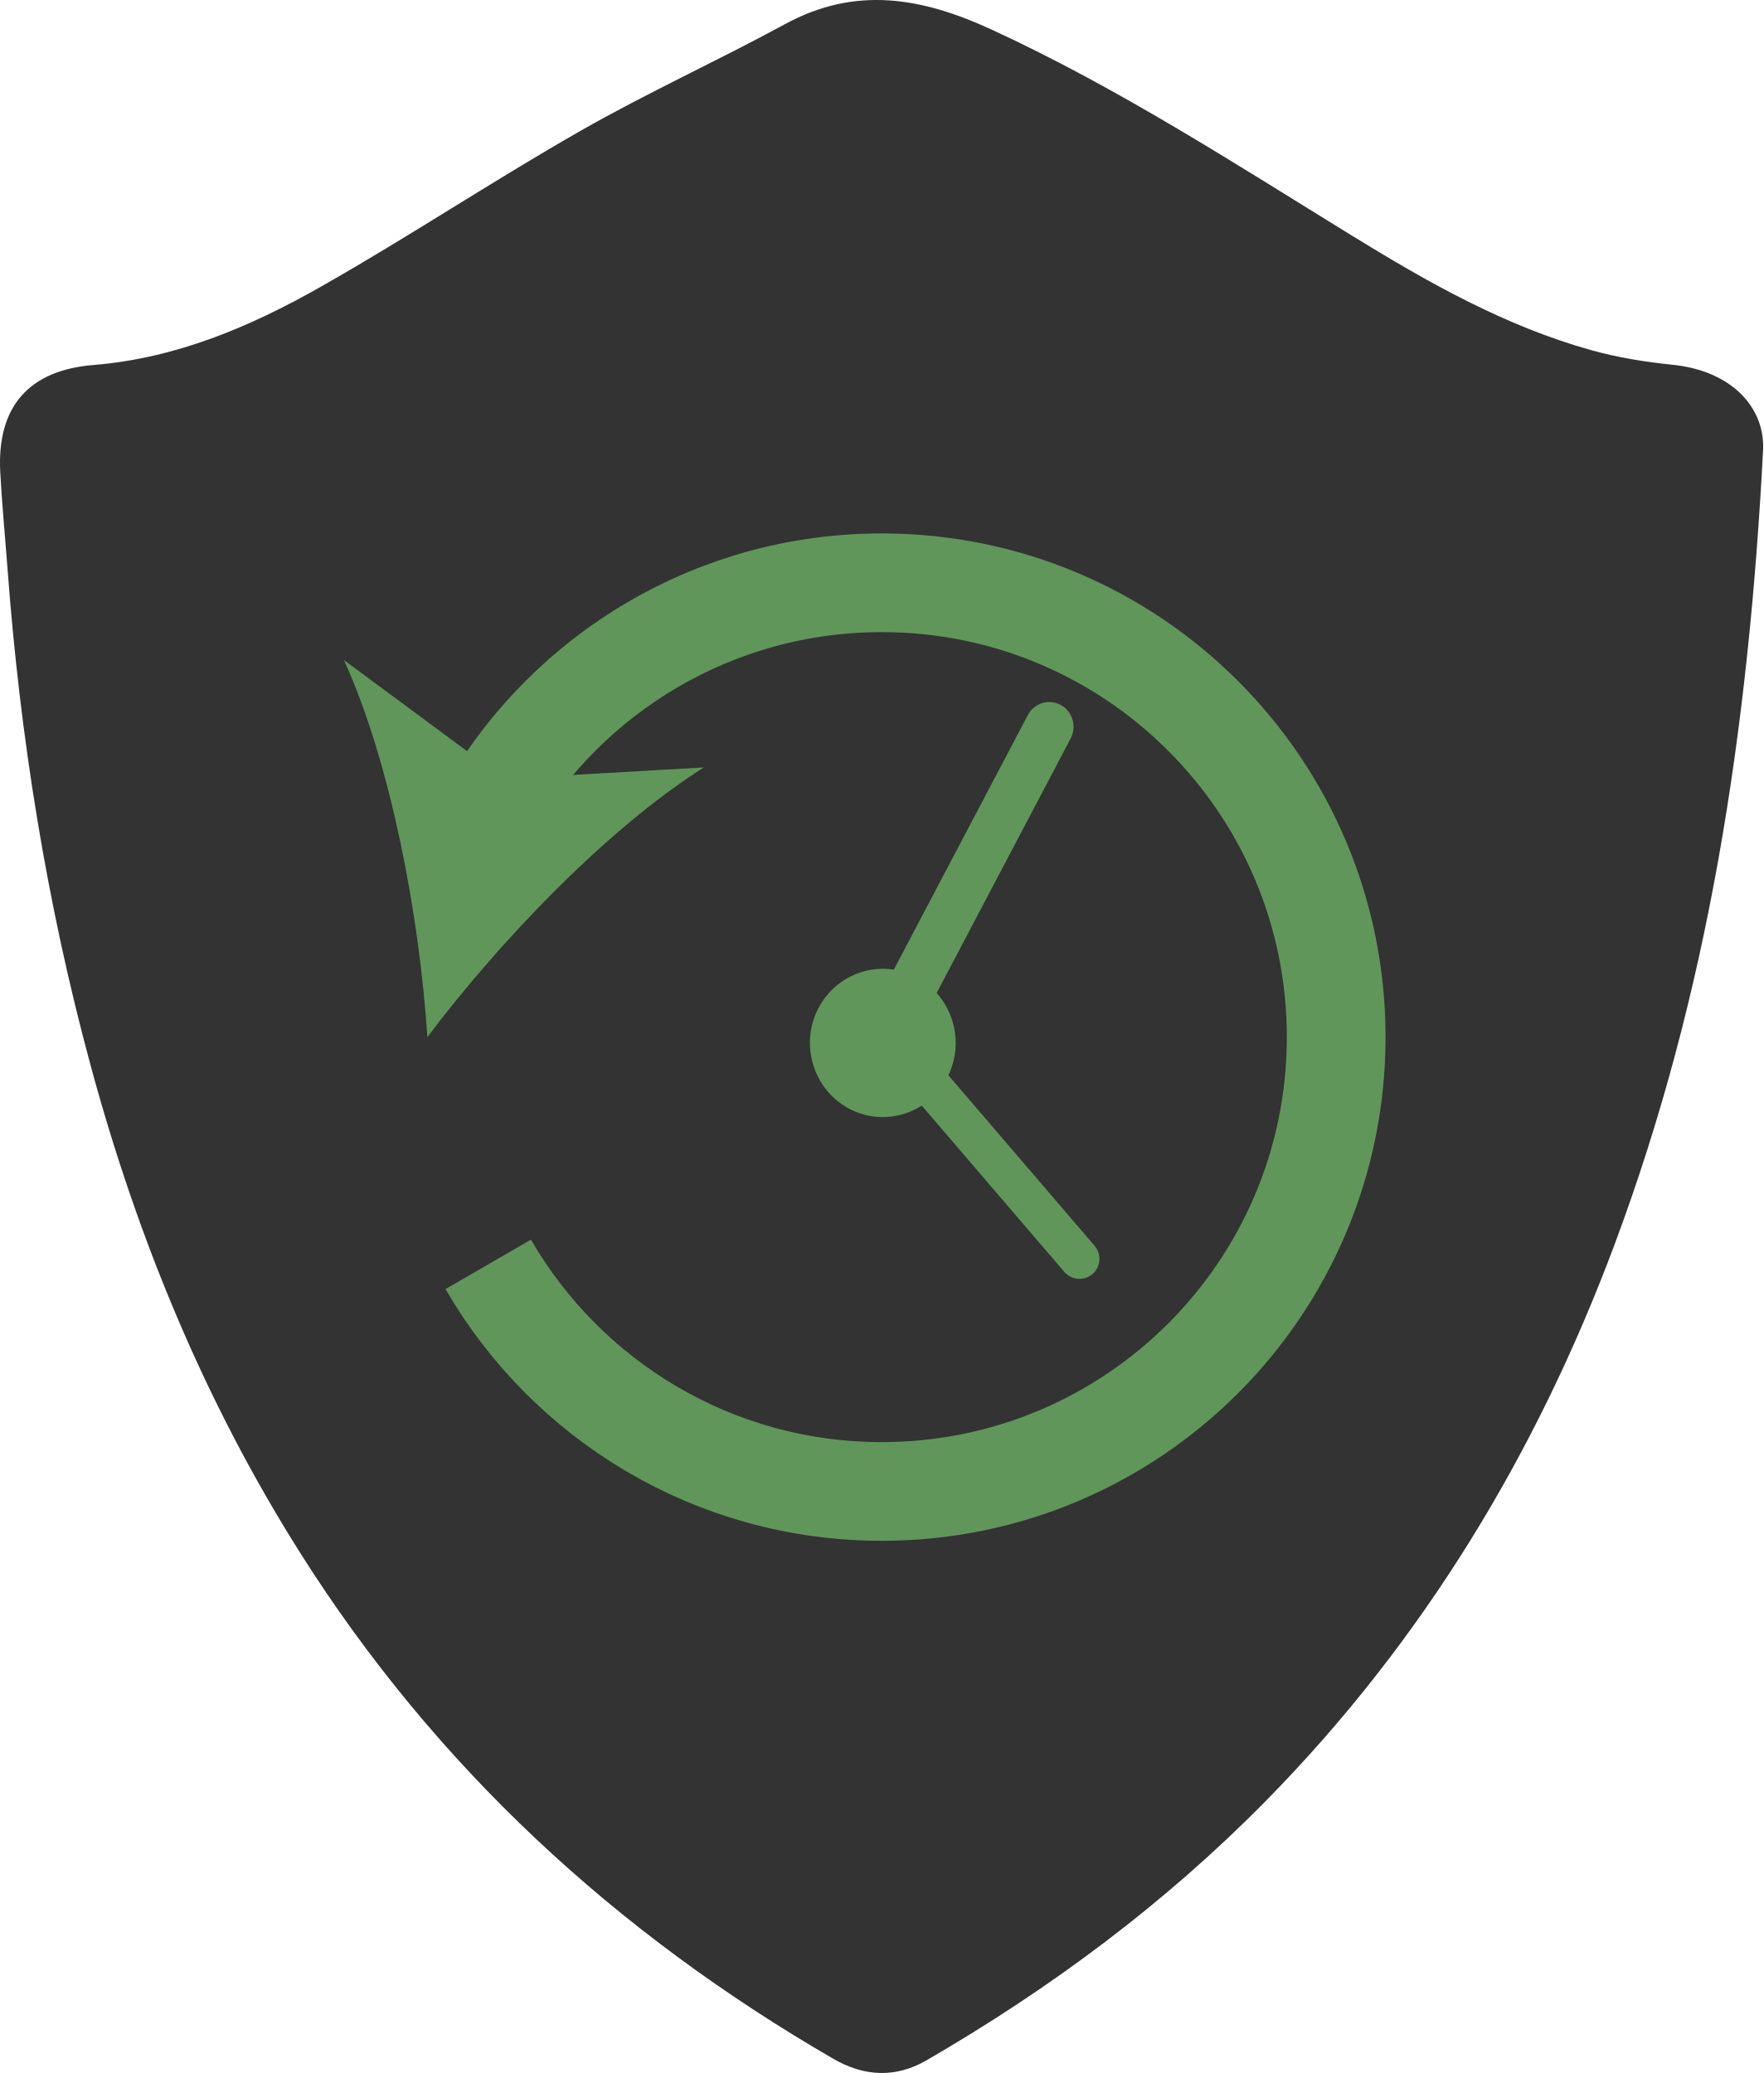
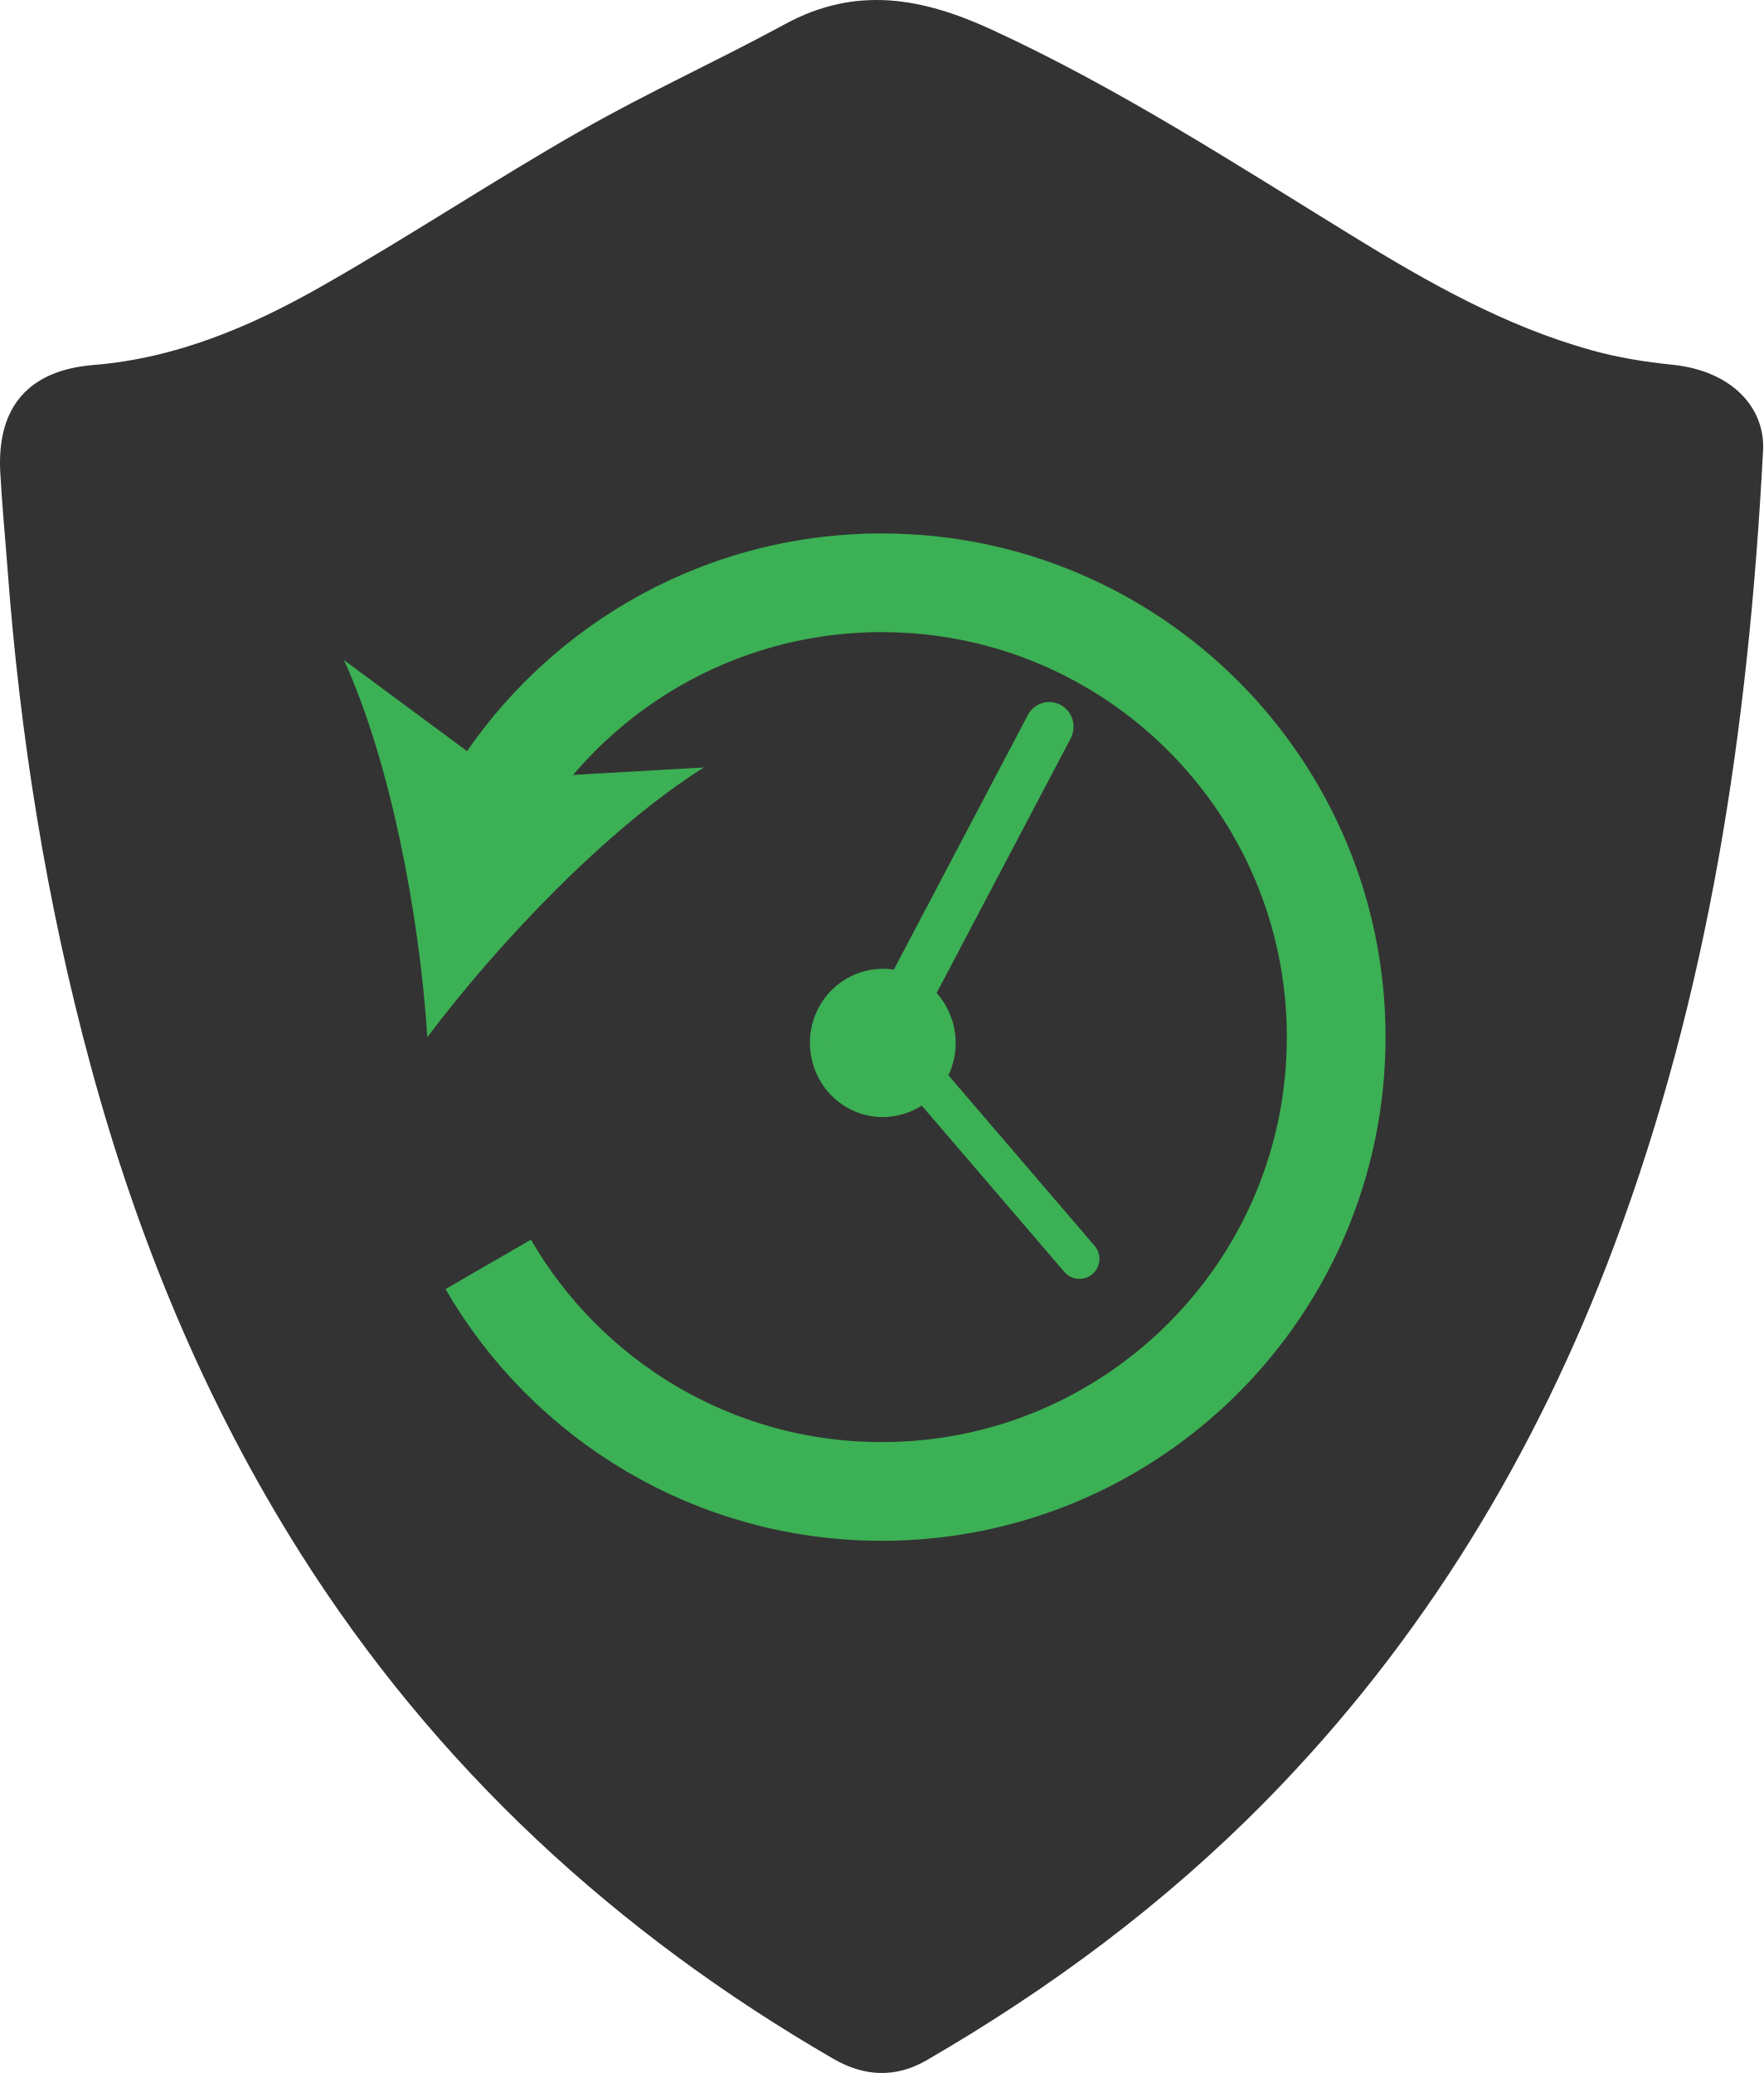
- <svg xmlns="http://www.w3.org/2000/svg" version="1.1" baseProfile="tiny" id="Layer_1" x="0px" y="0px" viewBox="0 0 357.212 420.048" xml:space="preserve">
-   <path fill-rule="evenodd" fill="#333333" d="M357.207,90.9c-2.988,57.579-11.139,110.472-30.092,161.238  c-15.822,42.377-38.822,80.405-70.66,112.774c-20.41,20.751-43.584,37.985-68.74,52.562c-6.262,3.629-12.626,3.325-18.9-0.309  c-44.143-25.569-80.646-59.242-107.97-102.465c-19.355-30.617-32.991-63.774-42.457-98.694C9.42,182.927,4.056,149.25,1.513,115.099  C1.03,108.611,0.39,102.132,0.05,95.637c-0.688-13.175,5.724-20.612,18.886-21.679c16.684-1.353,31.713-7.719,45.939-15.79  c17.799-10.098,34.881-21.459,52.651-31.611c13.548-7.739,27.811-14.216,41.528-21.673c14.336-7.794,27.736-5.395,41.9,1.139  c25.621,11.817,49.156,27.084,73.064,41.799c15.326,9.432,30.996,18.311,48.498,23.168c5.297,1.47,10.814,2.356,16.291,2.915  C350.779,75.125,357.429,82.452,357.207,90.9z" />
-   <g>
-     <path fill="#60965A" d="M189.763,201.204l27.147-51.577c1.286-2.44,0.382-5.48-2.014-6.783c-2.4-1.309-5.384-0.389-6.666,2.053   l-27.146,51.573c-6.01-0.923-12.219,1.994-15.249,7.75c-3.845,7.307-1.134,16.432,6.046,20.35   c7.177,3.913,16.148,1.152,19.996-6.152C194.908,212.659,193.856,205.786,189.763,201.204z" />
-     <path fill="#60965A" d="M184.87,221.836l30.754,35.884c1.455,1.699,4.013,1.895,5.707,0.439c1.699-1.456,1.896-4.013,0.438-5.708   l-30.753-35.883c2.484-4.335,2.135-9.946-1.297-13.951c-4.356-5.083-12.034-5.674-17.12-1.316   c-5.082,4.355-5.674,12.038-1.318,17.123C174.713,222.43,180.201,223.633,184.87,221.836z" />
-     <g>
-       <path fill="none" stroke="#60965A" stroke-width="20" stroke-miterlimit="10" d="M99.235,163.544    c15.998-27.2,45.572-45.456,79.409-45.456c50.844,0,92.061,41.217,92.061,92.061c0,50.844-41.217,92.061-92.061,92.061    c-34.067,0-63.813-18.505-79.733-46.012" />
-       <g>
-         <path fill="#60965A" d="M86.583,210.149c14.574-19.36,36.417-42.257,56.011-54.644l-40.394,2.308l-32.516-24.064     C79.288,154.847,85.01,185.971,86.583,210.149z" />
+ <svg xmlns="http://www.w3.org/2000/svg" version="1.1" id="Layer_1" x="0px" y="0px" viewBox="0 0 357.212 420.048" xml:space="preserve" width="100%" height="100%">
+   <defs id="defs53">
+     <clipPath id="_clip1">
+       <rect id="icon-only" x="0" y="0" width="1024" height="1024" />
+     </clipPath>
+   </defs>
+   <path fill-rule="evenodd" fill="#333333" d="M357.207,90.9c-2.988,57.579-11.139,110.472-30.092,161.238  c-15.822,42.377-38.822,80.405-70.66,112.774c-20.41,20.751-43.584,37.985-68.74,52.562c-6.262,3.629-12.626,3.325-18.9-0.309  c-44.143-25.569-80.646-59.242-107.97-102.465c-19.355-30.617-32.991-63.774-42.457-98.694C9.42,182.927,4.056,149.25,1.513,115.099  C1.03,108.611,0.39,102.132,0.05,95.637c-0.688-13.175,5.724-20.612,18.886-21.679c16.684-1.353,31.713-7.719,45.939-15.79  c17.799-10.098,34.881-21.459,52.651-31.611c13.548-7.739,27.811-14.216,41.528-21.673c14.336-7.794,27.736-5.395,41.9,1.139  c25.621,11.817,49.156,27.084,73.064,41.799c15.326,9.432,30.996,18.311,48.498,23.168c5.297,1.47,10.814,2.356,16.291,2.915  C350.779,75.125,357.429,82.452,357.207,90.9z" id="path3" />
+   <g id="g5">
+     <path fill="#60965A" d="M189.763,201.204l27.147-51.577c1.286-2.44,0.382-5.48-2.014-6.783c-2.4-1.309-5.384-0.389-6.666,2.053   l-27.146,51.573c-6.01-0.923-12.219,1.994-15.249,7.75c-3.845,7.307-1.134,16.432,6.046,20.35   c7.177,3.913,16.148,1.152,19.996-6.152C194.908,212.659,193.856,205.786,189.763,201.204z" id="path7" style="fill:#3cb054;fill-opacity:1" />
+     <path fill="#60965A" d="M184.87,221.836l30.754,35.884c1.455,1.699,4.013,1.895,5.707,0.439c1.699-1.456,1.896-4.013,0.438-5.708   l-30.753-35.883c2.484-4.335,2.135-9.946-1.297-13.951c-4.356-5.083-12.034-5.674-17.12-1.316   c-5.082,4.355-5.674,12.038-1.318,17.123C174.713,222.43,180.201,223.633,184.87,221.836z" id="path9" style="fill:#3cb054;fill-opacity:1" />
+     <g id="g11">
+       <path fill="none" stroke="#60965A" stroke-width="20" stroke-miterlimit="10" d="M99.235,163.544    c15.998-27.2,45.572-45.456,79.409-45.456c50.844,0,92.061,41.217,92.061,92.061c0,50.844-41.217,92.061-92.061,92.061    c-34.067,0-63.813-18.505-79.733-46.012" id="path13" style="stroke:#3cb054;stroke-opacity:1" />
+       <g id="g15">
+         <path fill="#60965A" d="M86.583,210.149c14.574-19.36,36.417-42.257,56.011-54.644l-40.394,2.308l-32.516-24.064     C79.288,154.847,85.01,185.971,86.583,210.149z" id="path17" style="fill:#3cb054;fill-opacity:1" />
      </g>
    </g>
  </g>
-   <g>
- </g>
-   <g>
- </g>
-   <g>
- </g>
-   <g>
- </g>
-   <g>
- </g>
-   <g>
- </g>
-   <g>
- </g>
-   <g>
- </g>
-   <g>
- </g>
-   <g>
- </g>
-   <g>
- </g>
-   <g>
- </g>
-   <g>
- </g>
-   <g>
- </g>
-   <g>
- </g>
-   <g>
- </g>
+   <g id="g19" />
+   <g id="g21" />
+   <g id="g23" />
+   <g id="g25" />
+   <g id="g27" />
+   <g id="g29" />
+   <g id="g31" />
+   <g id="g33" />
+   <g id="g35" />
+   <g id="g37" />
+   <g id="g39" />
+   <g id="g41" />
+   <g id="g43" />
+   <g id="g45" />
+   <g id="g47" />
+   <g id="g49" />
</svg>
